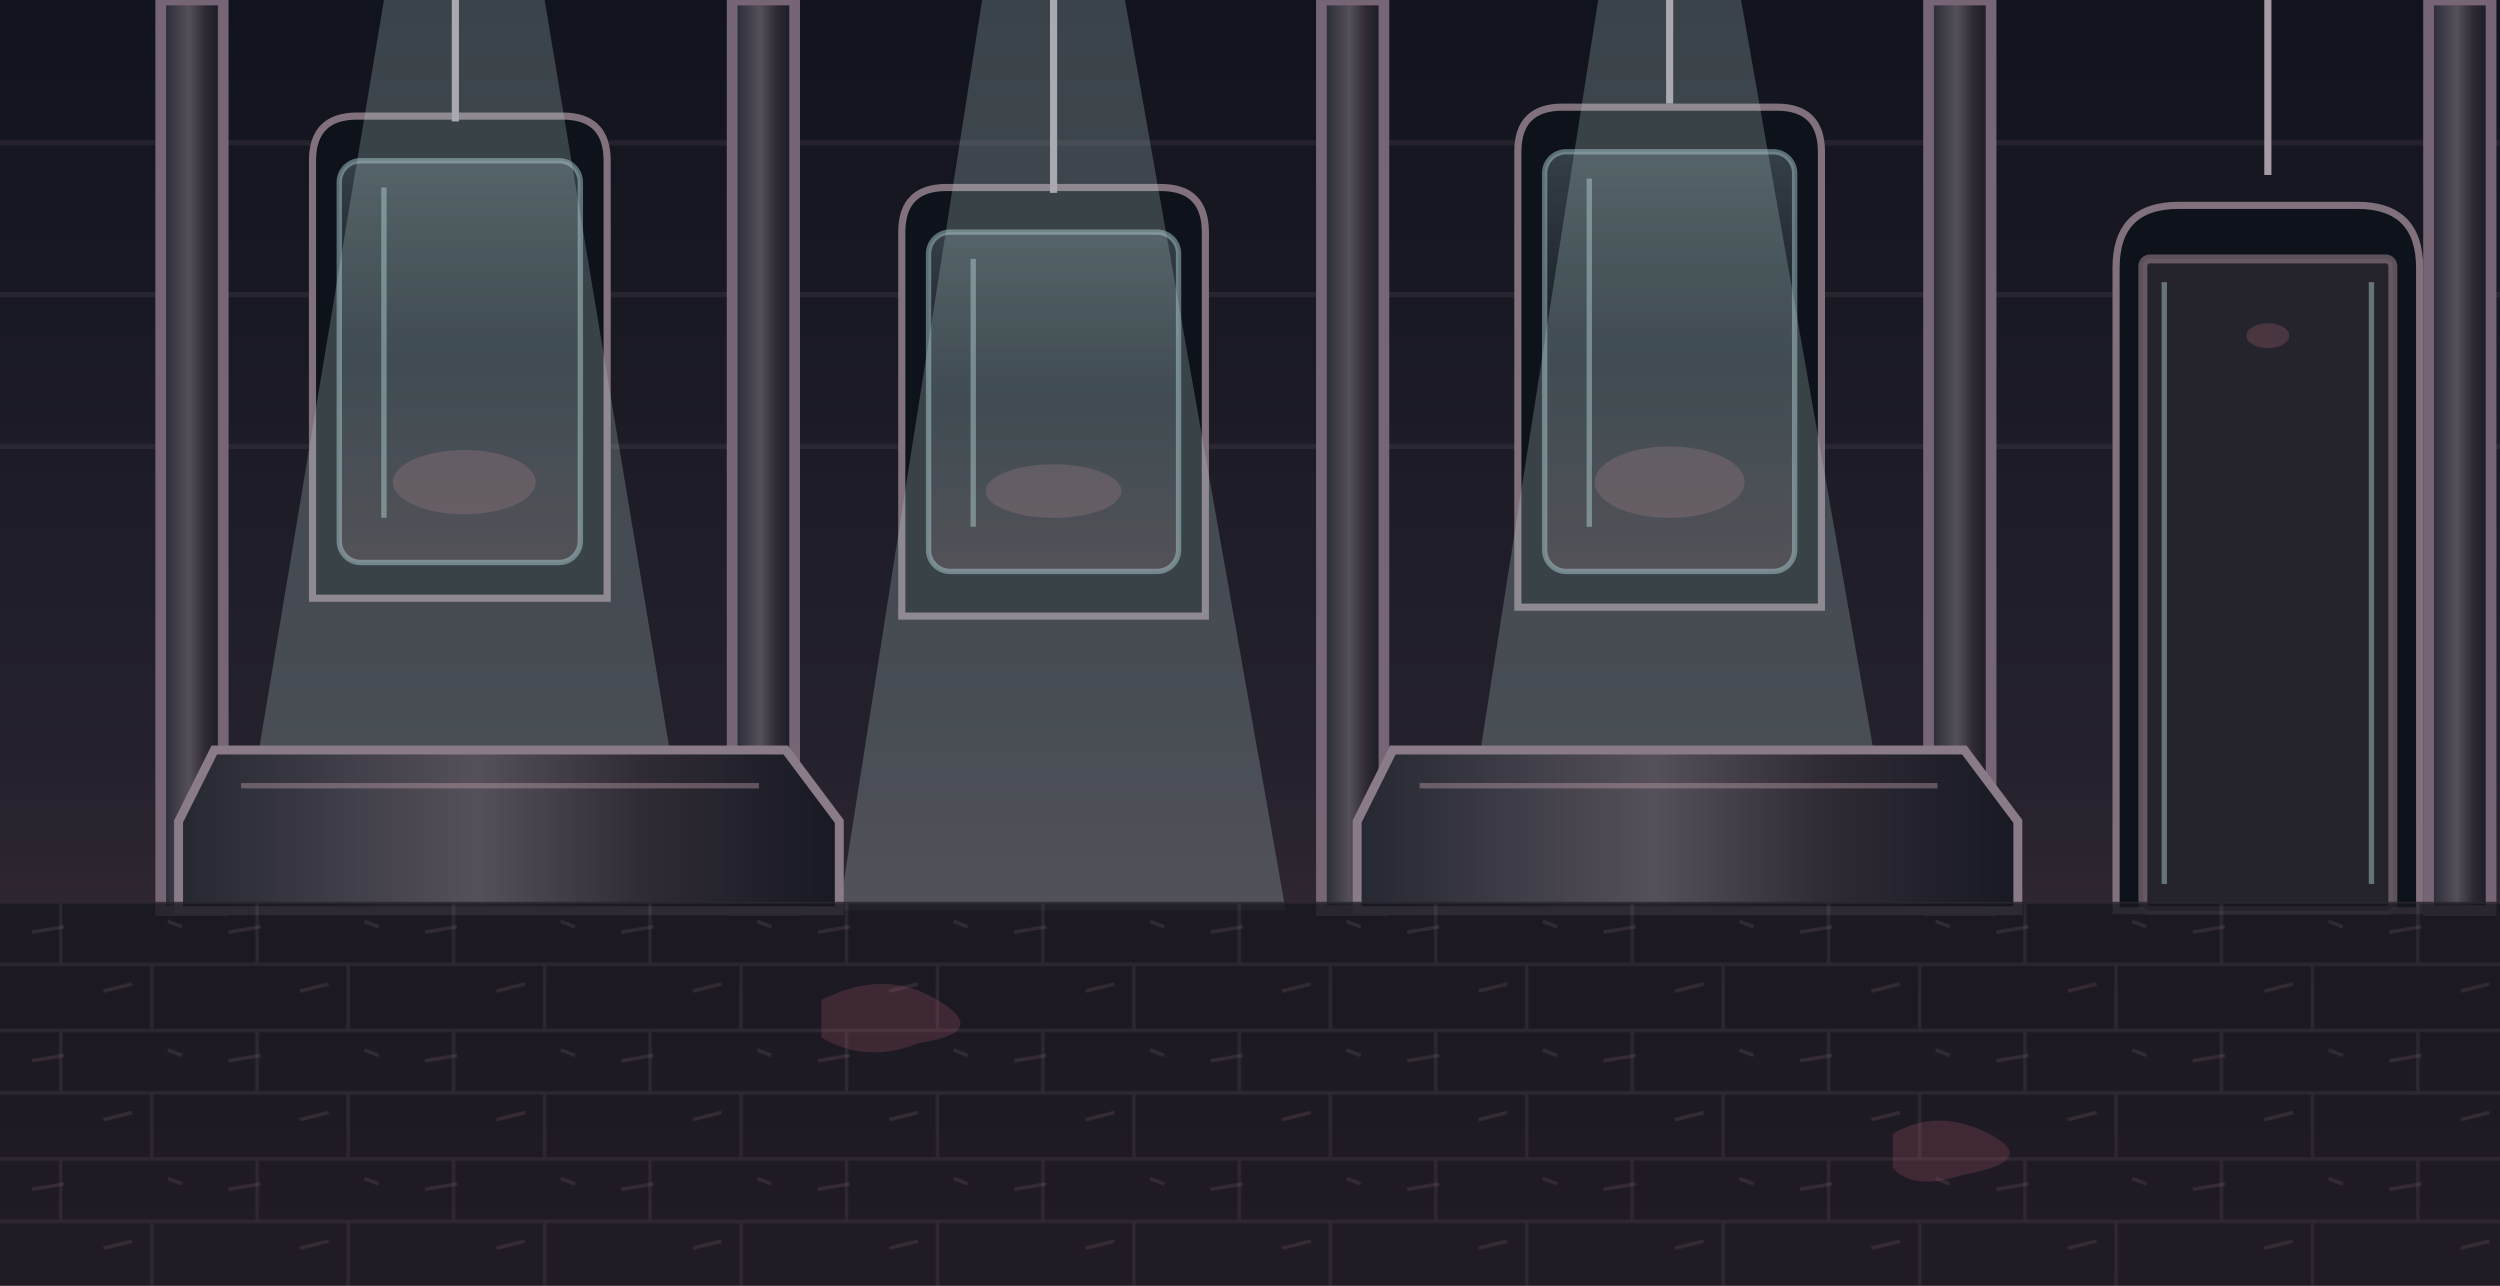
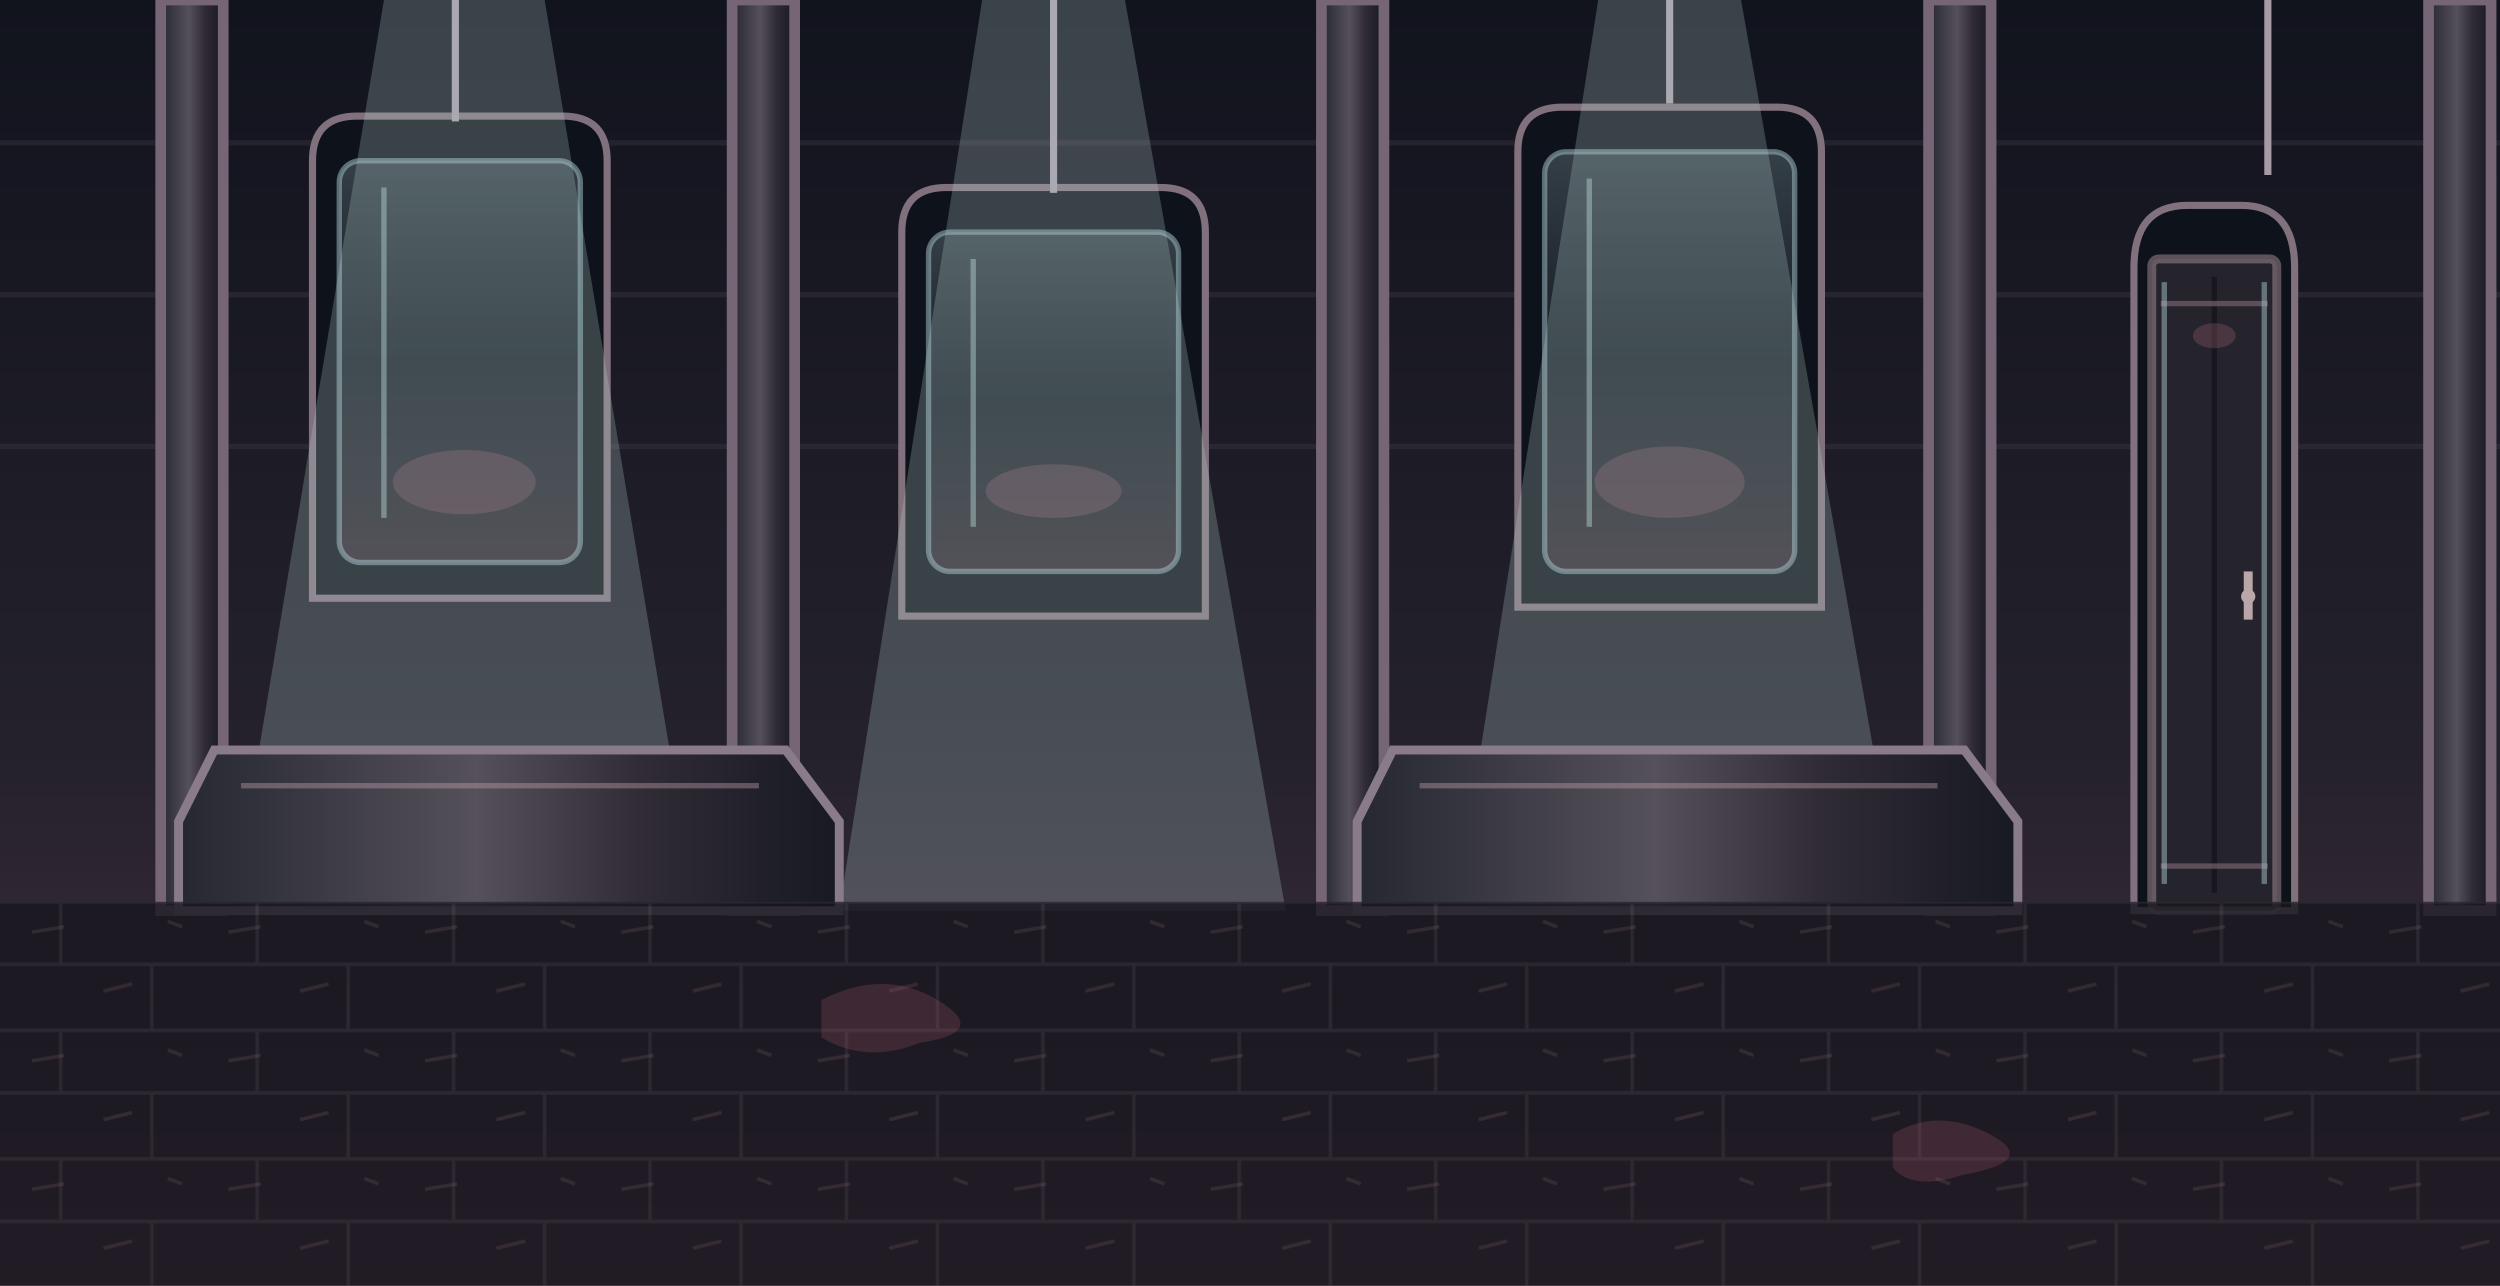
<svg xmlns="http://www.w3.org/2000/svg" width="1400" height="720" viewBox="0 0 1400 720">
  <defs>
    <linearGradient id="room" x2="0" y2="1">
      <stop stop-color="#11131d" />
      <stop offset=".58" stop-color="#24212c" />
      <stop offset="1" stop-color="#49323d" />
    </linearGradient>
    <linearGradient id="metal" x2="1" y2="0">
      <stop stop-color="#252731" />
      <stop offset=".45" stop-color="#55505a" />
      <stop offset=".7" stop-color="#302b35" />
      <stop offset="1" stop-color="#171923" />
    </linearGradient>
    <linearGradient id="glass" x2="0" y2="1">
      <stop stop-color="#9bb5ba" stop-opacity=".28" />
      <stop offset=".5" stop-color="#637b86" stop-opacity=".12" />
      <stop offset="1" stop-color="#b46d82" stop-opacity=".22" />
    </linearGradient>
    <linearGradient id="coldlight" x2="0" y2="1">
      <stop stop-color="#a9d0d2" stop-opacity=".24" />
      <stop offset="1" stop-color="#a9d0d2" stop-opacity="0" />
    </linearGradient>
    <pattern id="tile" width="110" height="72" patternUnits="userSpaceOnUse">
      <path d="M0 1H110M0 36H110M34 0V36M85 36V72" stroke="#b4a2ad" stroke-opacity=".1" stroke-width="2" />
      <path d="M18 18l18 -3M58 51l16 -4M94 12l8 3" stroke="#c8a0a7" stroke-opacity=".13" stroke-width="2" />
    </pattern>
  </defs>
  <rect width="2200" height="720" fill="url(#room)" />
  <path d="M0 80H2200M0 165H2200M0 250H2200" stroke="#83717e" stroke-opacity=".14" stroke-width="3" />
  <g stroke="#766574" stroke-width="6" fill="url(#metal)">
    <path d="M90 0V510H125V0Z" />
    <path d="M410 0V510H445V0Z" />
    <path d="M740 0V510H775V0Z" />
    <path d="M1080 0V510H1115V0Z" />
    <path d="M1360 0V510H1395V0Z" />
    <path d="M1750 0V510H1785V0Z" />
    <path d="M2070 0V510H2105V0Z" />
  </g>
  <g fill="#0e121a" stroke="#81717d" stroke-width="4">
    <path d="M175 90Q175 65 200 65H315Q340 65 340 90V335H175Z" />
    <path d="M505 130Q505 105 530 105H650Q675 105 675 130V345H505Z" />
    <path d="M850 85Q850 60 875 60H995Q1020 60 1020 85V340H850Z" />
-     <path d="M1185 150Q1185 115 1220 115H1320Q1355 115 1355 150V510H1185Z" />
+     <path d="M1195 150Q1195 115 1225 115H1255Q1285 115 1285 150V510H1195Z" />
    <path d="M1525 90Q1525 65 1550 65H1670Q1695 65 1695 90V340H1525Z" />
    <path d="M1855 125Q1855 100 1880 100H2000Q2025 100 2025 125V350H1855Z" />
  </g>
  <g fill="url(#glass)" stroke="#9bb7bf" stroke-opacity=".55" stroke-width="3">
    <rect x="190" y="90" width="135" height="225" rx="12" />
    <rect x="520" y="130" width="140" height="190" rx="12" />
    <rect x="865" y="85" width="140" height="235" rx="12" />
-     <rect x="1200" y="145" width="140" height="365" rx="4" fill="#25232c" stroke="#9a858f" stroke-width="5" />
+     <rect x="1205" y="145" width="70" height="365" rx="4" fill="#25232c" stroke="#9a858f" stroke-width="5" />
    <rect x="1540" y="90" width="140" height="225" rx="12" />
    <rect x="1870" y="125" width="140" height="195" rx="12" />
  </g>
+   <g stroke="#bba6ad" stroke-width="3" fill="none">
+     <path d="M1240 155V500" stroke="#17171f" stroke-opacity=".9" />
+     <path d="M1259 320V347" stroke="#b8a6a8" stroke-width="5" />
+     <circle cx="1259" cy="334" r="4" fill="#b8a6a8" stroke="none" />
+     <path d="M1210 170H1270M1210 485H1270" stroke="#75616c" stroke-opacity=".7" />
+   </g>
  <g fill="none" stroke="#a8c6c9" stroke-opacity=".5" stroke-width="3">
-     <path d="M215 105V290M545 145V295M890 100V295M1212 158V495M1328 158V495M1565 105V290M1895 140V295" />
+     <path d="M215 105V290M545 145V295M890 100V295M1212 158V495M1268 158V495M1565 105V290M1895 140V295" />
  </g>
  <g fill="#b06c7c" opacity=".26">
    <ellipse cx="260" cy="270" rx="40" ry="18" />
    <ellipse cx="590" cy="275" rx="38" ry="15" />
    <ellipse cx="935" cy="270" rx="42" ry="20" />
-     <ellipse cx="1270" cy="188" rx="12" ry="7" />
+     <ellipse cx="1240" cy="188" rx="12" ry="7" />
    <ellipse cx="1610" cy="270" rx="42" ry="18" />
    <ellipse cx="1940" cy="285" rx="40" ry="17" />
  </g>
  <g stroke="#a69aa5" stroke-width="4" fill="none">
    <path d="M255 0V68M590 0V108M935 0V58M1270 0V98" />
  </g>
  <g fill="#b6d2d1" opacity=".25">
    <path d="M215 0H305L390 510H130Z" />
    <path d="M550 0H630L720 510H470Z" />
    <path d="M895 0H975L1065 510H815Z" />
  </g>
  <g fill="url(#metal)" stroke="#8a7b89" stroke-width="5">
    <path d="M120 420H440L470 460V510H100V460Z" />
    <path d="M780 420H1100L1130 460V510H760V460Z" />
    <path d="M1450 420H1770L1800 460V510H1430V460Z" />
  </g>
  <g stroke="#c1a3ad" stroke-opacity=".4" stroke-width="3">
    <path d="M135 440H425M795 440H1085M1465 440H1755" />
  </g>
  <path d="M0 505H2200V720H0Z" fill="#17151e" opacity=".8" />
  <rect y="505" width="2200" height="215" fill="url(#tile)" />
  <g fill="#b05b6d" opacity=".23">
    <path d="M460 560q35 -18 65 0t-10 24q-30 12 -55 -3Z" />
    <path d="M1060 635q25 -15 54 0t-15 23q-28 9 -39 -4Z" />
    <path d="M1700 575q32 -15 57 0t-14 20q-28 10 -43 -4Z" />
  </g>
</svg>
